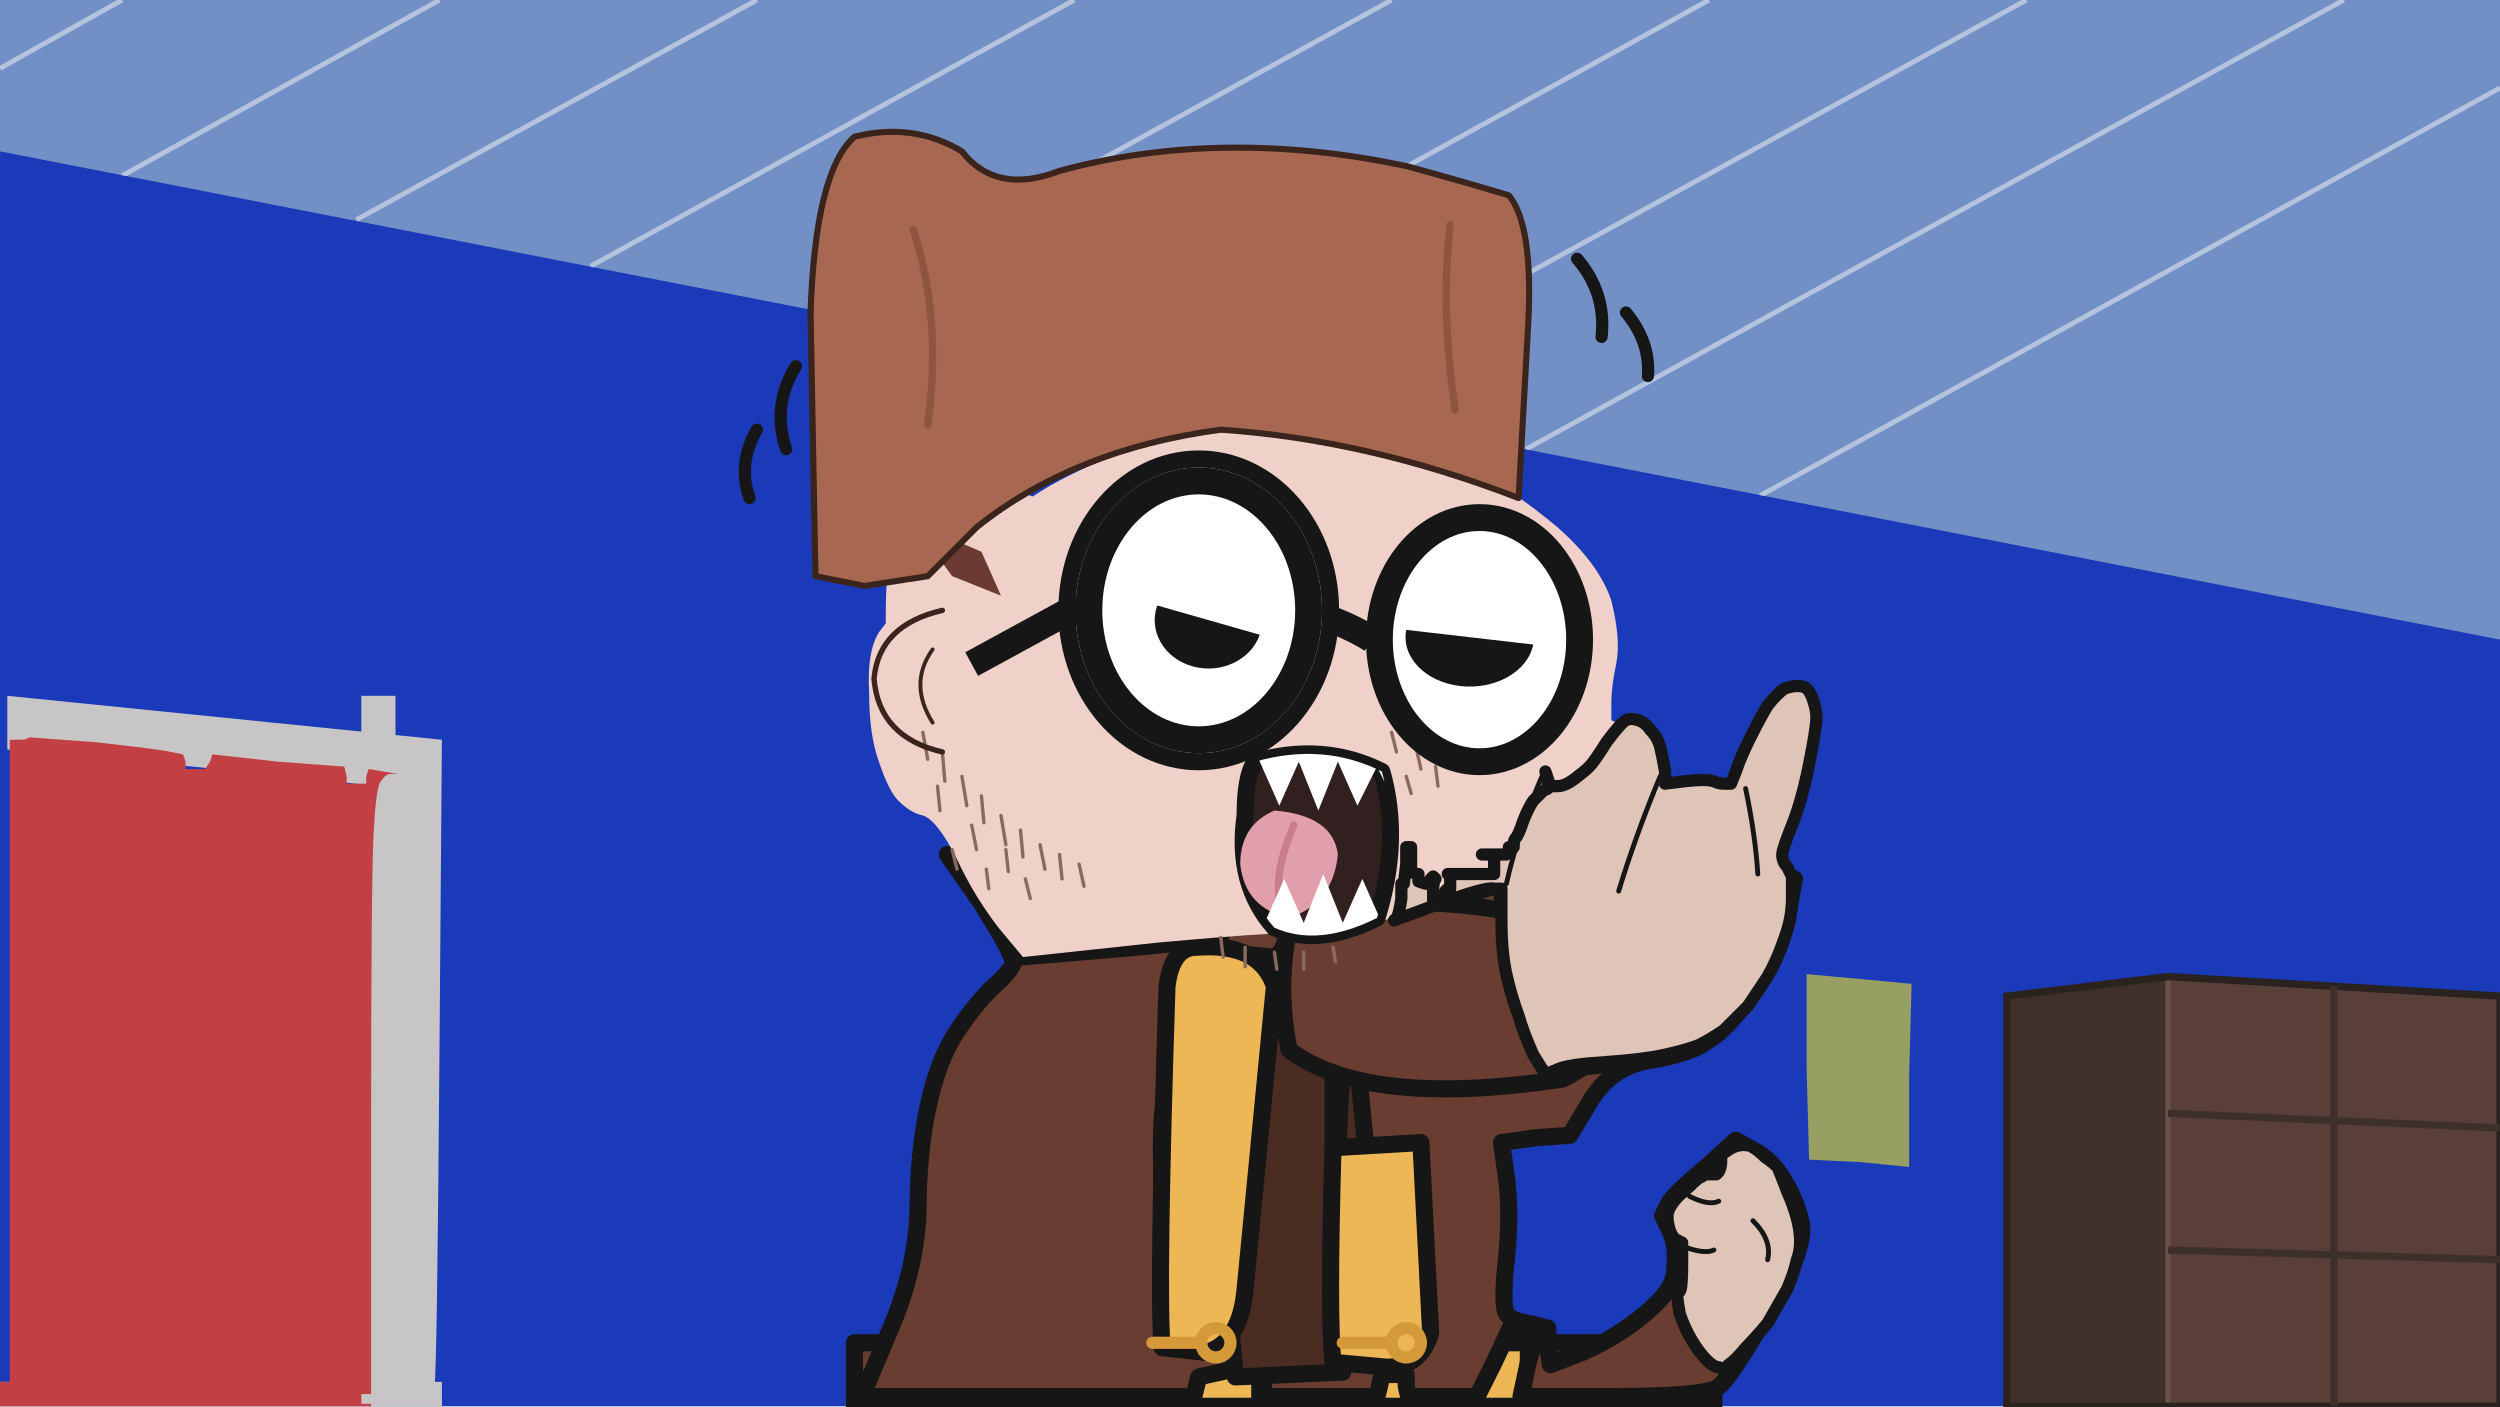
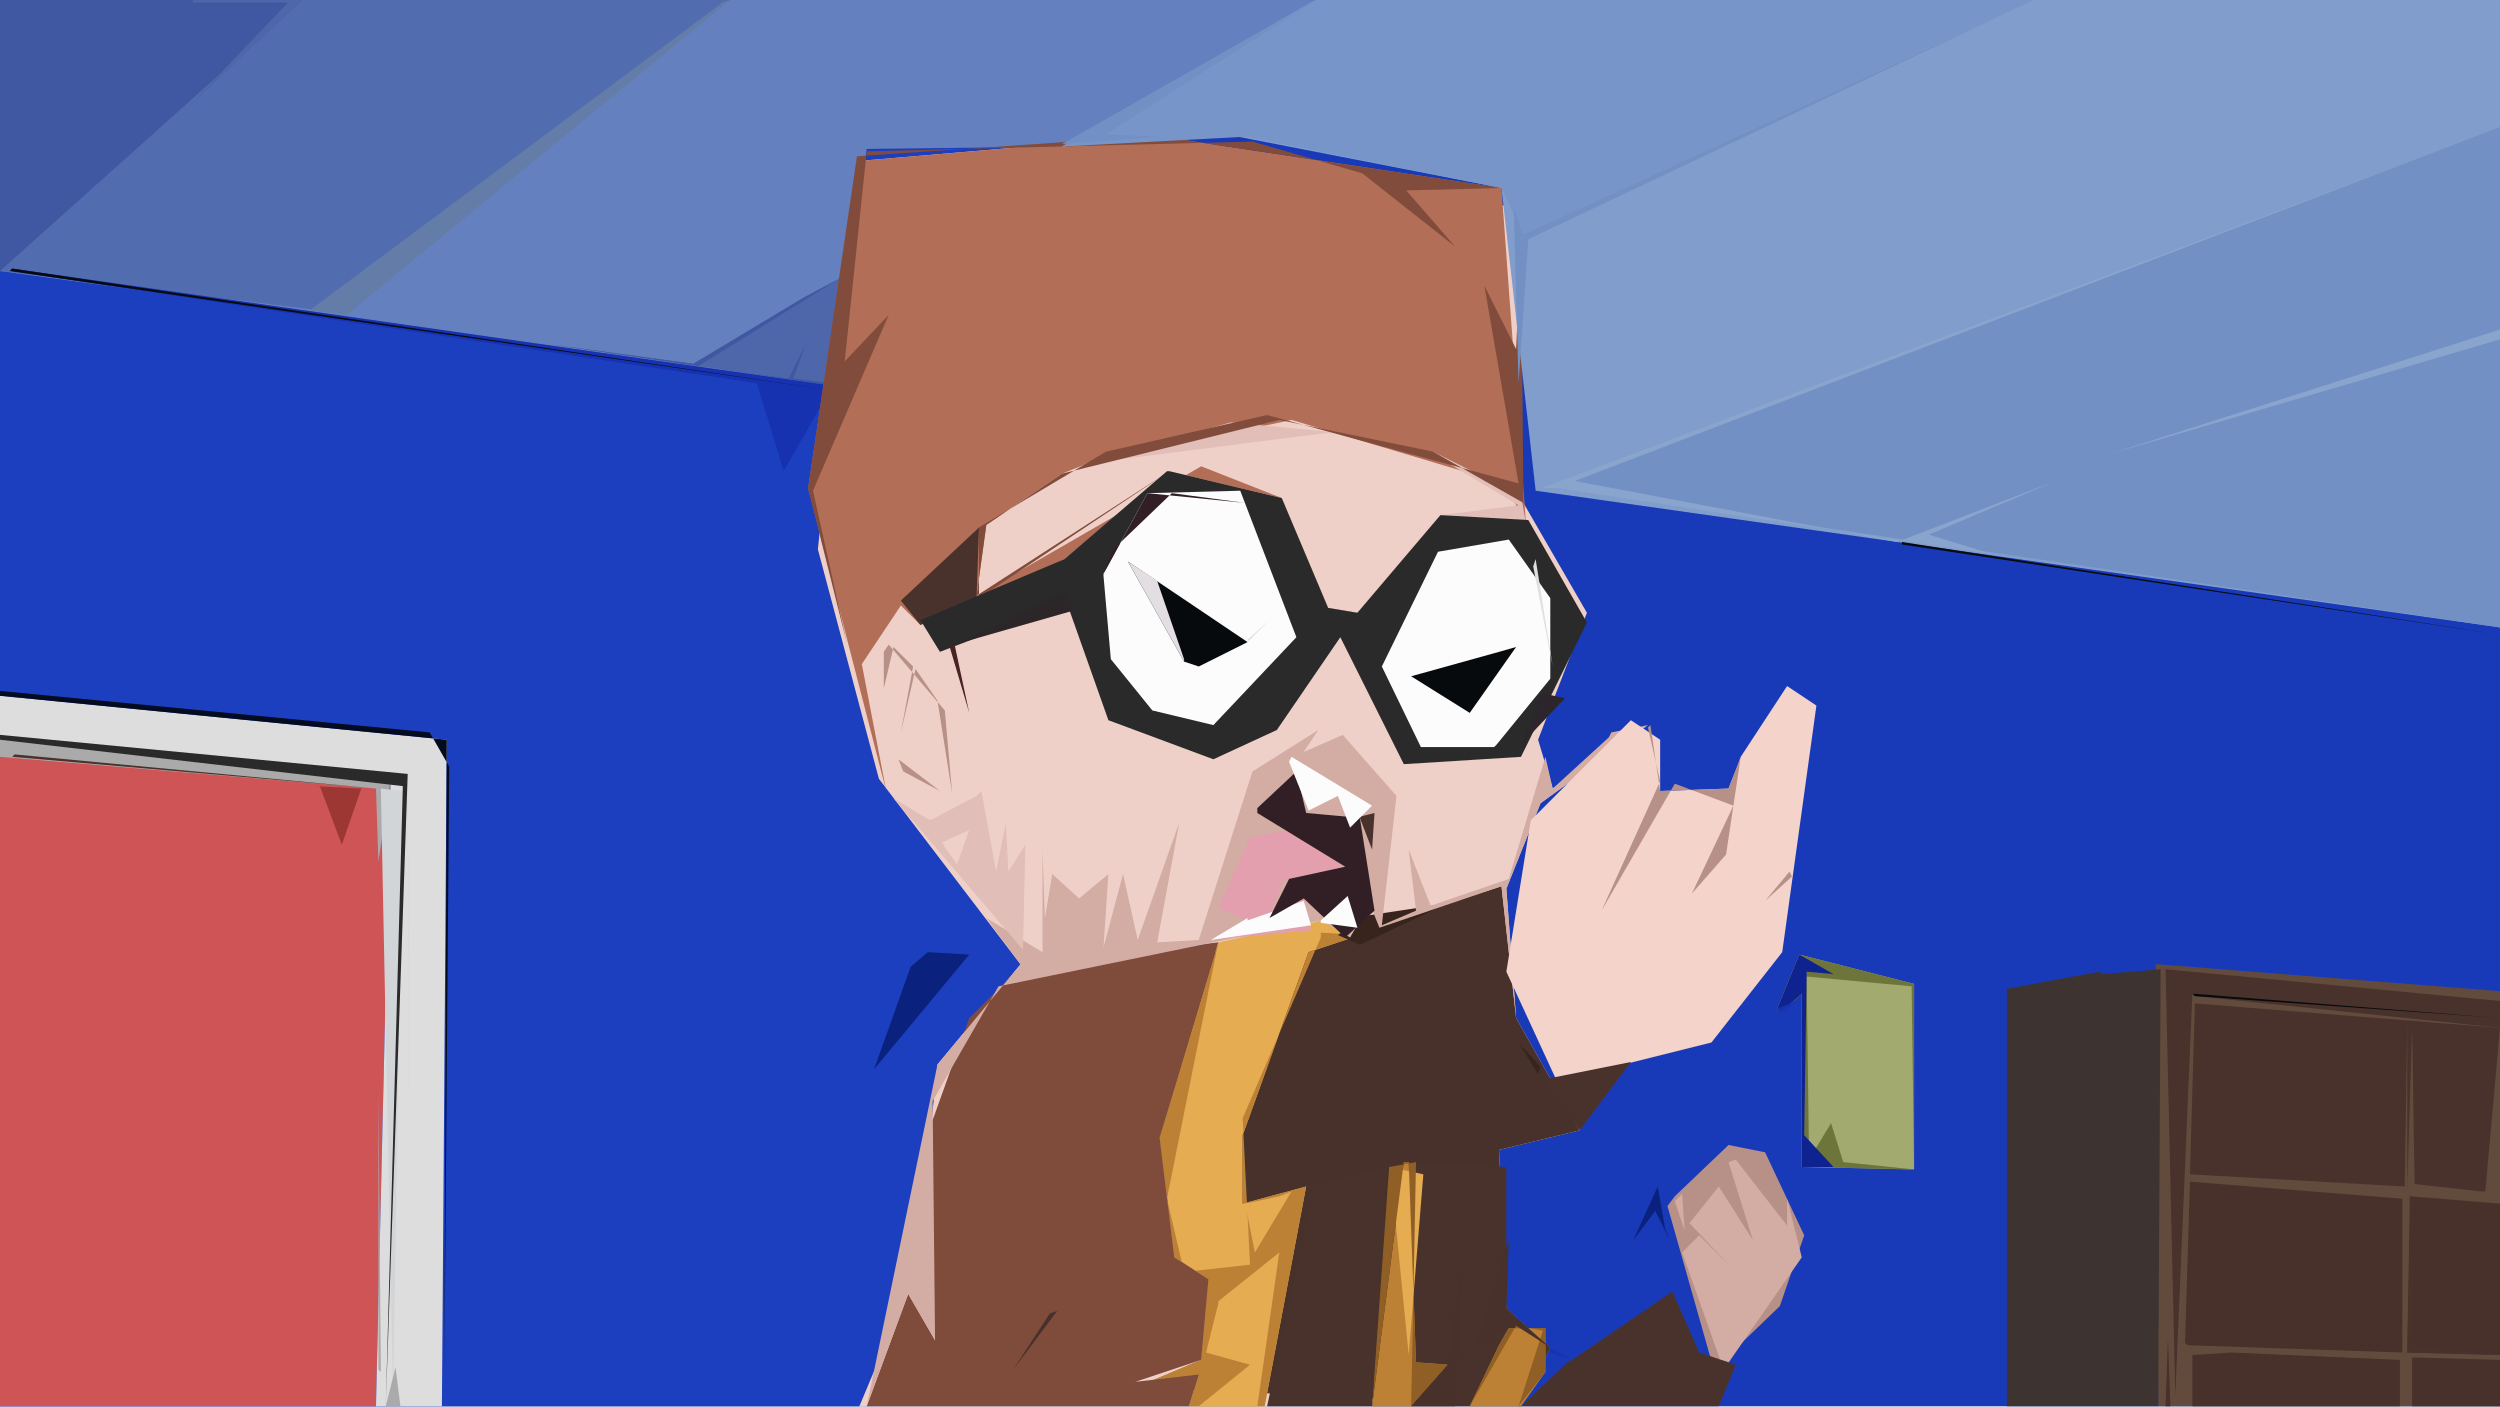
<svg xmlns="http://www.w3.org/2000/svg" viewBox="0 0 1024 576">
-   <defs>
-     <clipPath id="cc">
-       <path d="M0 0h1024v262L0 62z" />
-     </clipPath>
-     <path id="fp" d="M506 174Q507 173 526 174Q544 174 568 180Q592 187 606 194Q620 201 638 216Q655 231 660 246Q664 262 662 272Q660 281 660 288L660 295L662 296L664 296L664 346L663 396L644 400L625 405L625 414L625 422L621 410Q617 397 616 381L615 365L608 365Q600 365 575 374Q550 384 540 382Q531 381 475 386L419 392L409 380Q399 367 392 352Q384 336 378 334Q373 333 368 328Q364 324 360 312Q356 301 356 284Q355 267 360 259Q366 251 368 250L369 248L376 257L383 266L390 266Q397 266 402 262Q408 257 408 250L408 243L404 242L400 242L403 228Q406 213 430 199Q455 185 480 180Q506 174 506 174Z" />
-     <path id="mp" d="M514 312Q542 304 566 316Q574 344 564 376Q540 388 522 380Q506 362 510 334Q510 318 514 312Z" />
-     <clipPath id="mc">
-       <use href="#mp" />
-     </clipPath>
-     <clipPath id="ll">
-       <ellipse cx="491" cy="250" rx="42" ry="50" />
-     </clipPath>
-     <clipPath id="rl">
-       <ellipse cx="606" cy="262" rx="38" ry="47" />
-     </clipPath>
-   </defs>
-   <path d="M0 0h1024v576H0z" fill="#1a3ab9" />
-   <path d="M0 566h181v10H0z" fill="#c8c5c6" />
-   <path d="M0 566h152v10H0z" fill="#c24043" />
-   <path d="M148 285h14v290h-14z" fill="#c8c5c6" />
-   <path d="M0 0h1024v262L0 62z" fill="#728fc6" />
-   <g fill="none" stroke="#b4c4de" stroke-width="2" clip-path="url(#cc)">
-     <path d="M0 28 50 0" />
-     <path d="M50 72 180 0" />
-     <path d="M146 90 310 0" />
-     <path d="M242 109 440 0" />
-     <path d="M337 128 570 0" />
-     <path d="M433 147 700 0" />
-     <path d="M529 165 830 0" />
-     <path d="M625 184 960 0" />
-     <path d="M721 203 1024 36" />
-   </g>
-   <path d="M3 286L3 285L92 294L181 303L180 432Q179 562 178 567L178 572L168 572L157 572L156 447L155 322L79 314L3 307L3 296Q3 286 3 286Z" fill="#c8c5c6" />
-   <path d="M12 302Q12 302 39 304Q66 307 70 308L75 309L76 312L76 315L80 315L84 315L86 312L87 309L114 312L141 314L142 318L142 321L146 321L150 321L150 318L151 315L157 316L163 317L160 317Q158 317 156 320Q154 322 153 342Q152 362 152 466L152 571L78 571L4 571L4 437L4 303L8 303Q11 303 12 302Z" fill="#c24043" />
-   <path d="M822 408 888 400 888 576 822 576Z" fill="#40302a" />
-   <path d="M888 400 1024 408 1024 576 888 576Z" fill="#584038" />
-   <path d="M888 400 888 576" fill="none" stroke="#6a5248" stroke-width="2" />
-   <path d="M822 408 888 400 1024 408 1024 576 822 576Z" fill="none" stroke="#2a221e" stroke-width="3" />
-   <g fill="none" stroke="#3d302a" stroke-width="3">
-     <path d="M956 404 956 576" />
-     <path d="M888 456 1024 462" />
-     <path d="M888 512 1024 516" />
-   </g>
-   <path d="M740 400L740 399L762 401L783 403L782 440L782 478L762 476L741 475L740 438Q740 400 740 400Z" fill="#979f62" />
-   <g stroke="#161616" stroke-width="7" stroke-linejoin="round">
-     <path d="M350 550h138v26H350z" fill="#693e31" />
-     <path d="M486 550h32v26h-32z" fill="#eeb755" />
-     <path d="M516 550h50v26h-50z" fill="#4a2c22" />
-     <path d="M562 550h20v26h-20z" fill="#eeb755" />
-     <path d="M578 550h28v26h-28z" fill="#4a2c22" />
-     <path d="M602 550h28v26h-28z" fill="#eeb755" />
-     <path d="M626 550h76v26h-76z" fill="#4a2c22" />
-     <path d="M518 331L526 320L528 320L531 320L532 326L534 331L540 329L547 327L548 330L549 333L554 331L558 329L560 331Q563 333 564 356L564 378L590 370L615 362L616 380Q616 399 624 419L631 439L658 436Q686 432 694 428Q703 425 716 409Q729 393 732 376L735 360L732 376Q729 392 718 407Q707 422 700 426Q694 431 678 434Q661 436 652 450L643 465L629 466L615 468L617 482Q619 497 617 516Q615 534 617 538Q619 541 626 542L634 544L634 552L635 559L648 554Q662 548 674 538Q686 528 686 520Q687 511 684 504L681 498L684 492Q688 487 700 477L711 467L718 471Q726 475 731 484Q736 492 738 502Q739 513 724 538Q709 564 704 568Q699 572 661 572L623 572L626 558L630 544L624 544L619 543L612 558L605 572L591 572L577 572L576 568L576 563L571 563L566 563L565 568L564 572L540 572L517 572L520 546L524 521L520 521Q516 521 506 523L496 525L494 539L493 553L500 552L506 552L507 556L508 560L500 562L491 564L490 568L489 572L421 572L353 572L364 546Q375 521 376 497Q376 473 380 454Q384 435 391 424Q398 413 406 405Q415 397 415 394Q415 391 402 370L388 350L403 371L418 392L454 389Q491 386 492 384L493 383L496 384L499 386L489 410Q479 435 477 449Q475 463 476 482Q477 502 481 512L485 523L499 522L513 521L513 517L513 513L518 511Q523 509 526 499L530 489L519 490L508 491L511 464Q514 438 525 414Q536 390 546 387L555 384L554 378L553 371L545 375L537 379L536 374L535 370L528 373L520 376L524 368L527 360L536 362L545 364L548 361L551 358L550 352Q549 347 543 343Q537 339 523 340L509 342L518 331Z" fill="#693e31" />
-     <path d="M500 378Q513 374 526 380Q528 388 522 392L500 390Z" fill="#693e31" />
-     <path d="M508 394L552 394 560 476 550 562 506 564 498 478Z" fill="#4a2c22" />
-     <path d="M490 388Q516 386 522 404L510 528Q508 550 494 554L476 552Q474 528 478 404Q480 388 490 388Z" fill="#eeb755" />
-     <path d="M546 392L574 394 572 432 550 430 548 470L582 468 586 546Q582 560 568 560L546 558Q544 540 546 470Z" fill="#eeb755" />
-     <g fill="none" stroke="#d49a3a" stroke-width="5" stroke-linecap="round">
-       <path d="M472 550h20" />
-       <circle cx="498" cy="550" r="6" />
-     </g>
-     <g fill="none" stroke="#d49a3a" stroke-width="5" stroke-linecap="round">
-       <path d="M550 550h20" />
-       <circle cx="576" cy="550" r="6" />
-     </g>
-     <path d="M530 372Q620 362 668 392Q676 424 640 442Q560 454 528 430Q522 400 530 372Z" fill="#693e31" />
-     <use href="#fp" fill="#f0d1c9" stroke="none" />
-     <path d="M370 200Q358 240 366 290Q380 312 430 300Q452 268 444 220Q420 190 370 200Z" fill="#f0d1c9" stroke="none" />
-     <ellipse cx="491" cy="250" rx="54" ry="62" fill="#f0d1c9" />
-     <path d="M374 214L402 226 410 244 390 236Z" fill="#6b3a32" stroke="none" />
-     <path d="M378 300l2 11M386 308l1 12M394 318l2 12M402 326l1 11M410 334l2 12M418 340l1 11M426 346l2 10M434 350l1 10M442 354l2 9M384 322l1 10M398 338l2 10M412 348l1 9M390 348l2 8M404 356l1 8M420 360l2 8M500 384l1 8M510 388l0 8M522 390l1 7M534 390l0 7M546 388l1 6M570 300l2 8M580 306l2 9M588 314l1 8M576 318l2 7" fill="none" stroke="#8a6a5e" stroke-width="1.4" stroke-linecap="round" />
-     <path d="M514 312Q542 304 566 316Q574 344 564 376Q540 388 522 380Q506 362 510 334Q510 318 514 312Z" fill="#31201f" />
-     <path d="M522 332Q546 334 548 350Q546 370 528 376Q510 372 508 354Q508 338 522 332Z" fill="#e19eab" stroke="none" />
-     <path d="M530 338Q522 356 524 370" fill="none" stroke="#c87d8c" stroke-width="3" stroke-linecap="round" />
-     <g clip-path="url(#mc)">
-       <path d="M516 312 524 330 532 312 540 332 548 312 556 330 564 314 570 326 572 308 514 306Z" fill="#fff" stroke="none" />
-       <path d="M518 378 526 360 534 378 542 358 550 378 558 360 566 378 570 368 570 384 516 384Z" fill="#fff" stroke="none" />
-     </g>
-   </g>
-   <path d="M334 236L332 128Q334 70 350 56Q374 50 394 62Q408 80 434 70Q500 52 576 68Q598 74 618 80Q628 92 626 132L622 204Q560 180 500 176Q440 184 400 216L380 236 354 240 334 236Z" fill="#a76751" stroke="#3a241c" stroke-width="2.5" stroke-linejoin="round" />
-   <g fill="none" stroke="#8f5540" stroke-width="3" stroke-linecap="round">
-     <path d="M374 94q12 36 6 80" />
-     <path d="M594 92q-4 34 2 76" />
-   </g>
-   <path d="M386 250Q360 256 358 278Q360 302 386 308" fill="none" stroke="#3a241c" stroke-width="2.2" stroke-linecap="round" />
-   <g fill="none" stroke="#3a241c" stroke-width="1.6" stroke-linecap="round">
-     <path d="M382 266Q372 280 382 296" />
-   </g>
-   <ellipse cx="491" cy="250" rx="44" ry="52" fill="#fff" />
-   <ellipse cx="606" cy="262" rx="40" ry="49" fill="#fff" />
-   <g clip-path="url(#ll)" fill="#161616" stroke="none">
-     <path d="M474 248A20 18 0 0 0 516 260Z" />
-   </g>
-   <g clip-path="url(#rl)" fill="#161616" stroke="none">
-     <path d="M576 258A26 20 0 0 0 628 264Z" />
-   </g>
-   <g fill="none" stroke="#161616" stroke-width="11">
-     <ellipse cx="491" cy="250" rx="45" ry="53" />
-     <ellipse cx="606" cy="262" rx="41" ry="50" />
-     <path d="M546 254q10 4 16 8" />
-     <path d="M442 248 398 272" />
-   </g>
-   <path d="M731 282Q734 281 736 281Q739 281 740 282Q742 284 743 288Q744 291 744 294Q744 298 741 313Q738 328 734 338Q730 348 730 350Q730 353 732 355Q733 357 734 359Q734 361 734 368Q734 376 731 384Q728 393 724 400Q720 406 716 412Q711 417 706 422Q700 426 696 428Q691 430 682 432Q673 434 658 435Q642 436 638 438L633 440L628 432Q624 423 622 416Q619 408 617 399Q615 390 615 377L615 364L612 364Q609 363 590 370L571 377L572 376Q573 375 574 368L574 362L574 362L575 362L576 354L576 347L577 347L578 347L578 352L578 357L580 358L581 358L581 360L581 361L584 362L586 362L586 360L587 359L588 360L588 360L588 360Q587 361 587 365L587 369L590 369L592 369L592 367L592 365L593 364L594 364L594 361L594 358L594 358L593 358L602 358L612 358L612 354L612 351L610 350L607 350L612 350L617 350L618 348L618 347L619 347L620 347L620 346Q620 344 621 343Q622 342 624 336Q626 331 628 328Q631 325 632 324L634 323L634 320L633 316L634 319L635 322L638 322Q641 322 645 319Q649 316 651 314Q653 312 658 304Q664 296 666 295Q668 294 671 295Q674 296 676 299Q679 302 680 306Q681 310 682 316L682 321L690 320Q699 319 702 320Q704 321 706 321L709 321L711 316Q713 310 717 302Q721 294 724 289Q728 284 731 282Z" fill="#dec5b7" stroke="#161616" stroke-width="5" stroke-linejoin="round" />
-   <g fill="none" stroke="#161616" stroke-width="2" stroke-linecap="round">
-     <path d="M632 317Q622 340 617 362" />
-     <path d="M680 318Q670 342 663 365" />
-     <path d="M715 323Q719 342 720 358" />
-   </g>
-   <path d="M708 471Q711 469 714 469Q717 469 718 470Q720 471 723 474Q726 476 728 478Q729 480 732 488Q736 497 737 504Q738 511 736 516Q735 521 732 528Q728 535 724 542Q719 548 715 552Q711 557 708 559L706 561L704 560Q702 560 699 557Q696 554 693 549Q690 544 688 538Q687 532 687 531Q687 530 688 529Q689 528 689 518L689 509L687 508Q685 507 684 504Q683 501 683 498Q683 496 685 493Q687 490 692 486Q696 482 697 482Q698 481 700 481L703 481L704 480Q705 478 705 476L705 473L708 471Z" fill="#dec5b7" stroke="#161616" stroke-width="5" stroke-linejoin="round" />
-   <g fill="none" stroke="#161616" stroke-width="2" stroke-linecap="round">
-     <path d="M692 490q8 4 12 2" />
-     <path d="M688 510q10 4 14 2" />
-     <path d="M718 500q8 8 6 16" />
-   </g>
-   <g fill="none" stroke="#161616" stroke-width="5" stroke-linecap="round">
-     <path d="M326 150q-10 16-4 34" />
-     <path d="M310 176q-8 14-3 28" />
-     <path d="M646 106q12 14 10 32" />
-     <path d="M666 128q10 12 9 26" />
-   </g>
+   <path d="M0 0L1024 0L1024 576L0 576L0 0Z" fill="#183ab9" />
+   <path d="M0 0L539 0L438 60L351 66L335 225L360 319L418 395L384 436L375 521L352 576L0 576L0 0Z" fill="#1b3fbf" />
+   <path d="M0 0L539 0L438 60L355 61L341 158L0 111L0 0Z" fill="#6580be" />
+   <path d="M0 0L299 0L130 127L0 111L0 0Z" fill="#526cb0" />
+   <path d="M0 0L124 0L0 111L0 0Z" fill="#4058a1" />
+   <path d="M79 0L124 0L76 45L118 1L79 1L79 0ZM344 114L341 158L225 141L284 149L329 122L344 114Z" fill="#4e67ab" />
+   <path d="M344 114L286 150L323 155L330 141L325 155L341 157L343 142L341 158L225 141L284 149L329 122L344 114Z" fill="#4058a1" />
+   <path d="M299 0L142 129L127 127L296 1L299 0Z" fill="#637da8" />
+   <path d="M286 147L300 139L286 147Z" fill="#89a5cd" />
+   <path d="M0 303L160 319L154 576L0 576L0 303Z" fill="#ce5455" />
+   <path d="M0 303L160 319L155 353L154 323L0 310L0 303Z" fill="#aaaaab" />
+   <path d="M6 309L154 323L5 310L6 309ZM154 329L154 576L154 335L154 329Z" fill="#4a322c" />
+   <path d="M129 322L148 323L140 346L131 322L129 322Z" fill="#9d3733" />
+   <path d="M0 285L183 303L181 576L154 576L160 319L0 303L0 285Z" fill="#ddd" />
+   <path d="M156 323L165 324L161 574L156 323L156 323Z" fill="#d2d5d7" />
+   <path d="M155 561L155 446L156 562L155 561Z" fill="#aaaaab" />
+   <path d="M0 301L167 317L158 576L165 322L0 303L0 301Z" fill="#2a2a2a" />
+   <path d="M158 576L162 560L164 576L158 576ZM167 317L168 576L167 323L167 317Z" fill="#aaaaab" />
+   <path d="M5 110L341 158L321 193L310 157L4 111L5 110Z" fill="#1632b1" />
+   <path d="M5 110L341 160L4 111L5 110Z" fill="#070a0c" />
+   <path d="M0 283L176 300L184 314L182 562L183 303L0 285L0 283Z" fill="#030b20" />
+   <path d="M380 390L397 391L358 438L373 396L380 390Z" fill="#0b217e" />
+   <path d="M476 56L620 85L624 206L650 251L630 303L636 323L675 297L631 329L617 364L621 417L647 463L614 471L617 536L635 552L623 576L352 576L375 521L384 436L418 395L360 319L335 225L351 66L468 56L476 56Z" fill="#efd0c8" />
+   <path d="M476 56L615 77L625 214L590 211L556 251L544 249L525 204L479 193L436 229L377 256L369 248L353 272L363 324L331 200L351 66L468 56L476 56Z" fill="#b26e56" />
+   <path d="M445 190L529 172L616 198L625 214L590 211L556 251L544 249L525 204L492 191L400 244L404 215L435 194L445 190Z" fill="#efd0c8" />
+   <path d="M445 190L504 173L546 177L444 190L445 190ZM587 185L623 203L625 214L590 211L622 207L587 186L587 185Z" fill="#e1beb8" />
+   <path d="M623 97L624 206L587 185L524 172L435 194L404 215L400 244L479 193L401 245L401 216L453 185L519 170L622 198L608 117L621 143L623 99L623 97ZM476 56L615 77L576 78L596 101L558 71L513 58L355 62L346 148L364 129L333 201L347 264L331 200L351 64L468 56L476 56Z" fill="#824c3c" />
+   <path d="M401 216L400 245L377 256L369 246L400 217L401 216Z" fill="#4a322c" />
+   <path d="M593 370L615 363L621 417L647 463L614 471L617 536L635 552L623 576L466 568L492 557L495 524L481 515L475 466L497 390L587 372L593 370Z" fill="#47312a" />
+   <path d="M541 377L557 383L536 390L509 465L509 493L535 486L518 576L487 576L491 563L466 568L492 557L495 524L481 515L475 466L499 386L540 377L541 377Z" fill="#e6ac51" />
+   <path d="M541 382L557 383L536 390L509 465L509 493L535 486L518 576L487 576L491 563L466 568L492 557L495 524L481 515L475 466L499 386L478 491L485 521L512 518L509 458L541 384L541 382Z" fill="#bd8136" />
+   <path d="M499 533L524 513L515 576L491 576L512 559L494 554L499 534L499 533ZM529 488L514 513L510 493L524 490L529 488Z" fill="#e6ac51" />
+   <path d="M541 377L519 383L540 377L541 377Z" fill="#e2dee2" />
+   <path d="M577 476L617 478L617 536L635 552L623 576L562 576L575 476L577 476Z" fill="#4a322c" />
+   <path d="M577 476L580 558L593 559L578 576L562 576L575 476L577 476Z" fill="#bd8136" />
+   <path d="M569 478L583 481L577 555L570 484L569 478Z" fill="#e6ac51" />
+   <path d="M577 476L580 558L593 559L578 576L580 476L569 478L562 576L575 476L577 476Z" fill="#905f25" />
+   <path d="M618 544L633 544L633 562L623 576L602 576L614 551L618 544Z" fill="#bd8136" />
+   <path d="M618 544L633 544L633 562L622 576L632 545L621 543L602 576L614 551L618 544Z" fill="#905f25" />
+   <path d="M600 498L596 576L578 576L593 559L600 508L600 498ZM618 544L604 552L618 508L617 536L635 552L621 543L618 544Z" fill="#47312a" />
+   <path d="M536 486L568 478L562 576L519 576L538 488L536 486Z" fill="#4a322c" />
+   <path d="M560 375L593 370L557 387L548 383L559 374L560 375Z" fill="#37251d" />
+   <path d="M559 374L548 383L559 375L559 374Z" fill="#e2dee2" />
+   <path d="M635 443L644 465L634 444L635 443Z" fill="#4a322c" />
+   <path d="M630 440L622 427L631 437L630 440Z" fill="#37251d" />
+   <path d="M479 193L525 204L544 249L556 251L590 211L626 213L650 255L623 310L575 313L549 261L523 299L497 311L454 295L437 247L385 267L377 254L436 229L478 193L479 193Z" fill="#2a2a2a" />
+   <path d="M612 306L582 306L566 273L589 226L618 221L635 245L635 278L613 305L612 306Z" fill="#fcfcfc" />
+   <path d="M621 265L602 292L578 277L614 267L621 265Z" fill="#070a0c" />
+   <path d="M632 284L641 286L624 304L631 285L632 284Z" fill="#2c252c" />
+   <path d="M629 229L636 273L628 232L629 229Z" fill="#e2dee2" />
+   <path d="M436 241L440 250L391 264L436 243L436 241Z" fill="#2c2629" />
+   <path d="M452 235L470 202L508 201L531 261L497 297L472 291L455 270L452 236L452 235Z" fill="#fcfcfc" />
+   <path d="M452 235L470 202L510 206L480 202L456 225L452 235Z" fill="#321e25" />
+   <path d="M485 271L462 230L511 263L491 273L485 271Z" fill="#070a0c" />
+   <path d="M485 271L462 230L509 261L474 238L485 270L485 271ZM511 262L520 254L511 263L511 262Z" fill="#e2dee2" />
+   <path d="M355 576L372 530L383 549L378 470L397 417L419 395L499 386L475 466L481 515L495 524L492 557L465 566L491 563L487 576L355 576Z" fill="#7f4b3b" />
+   <path d="M433 537L415 561L430 538L433 537Z" fill="#47312a" />
+   <path d="M660 300L675 297L631 329L617 364L621 417L615 363L565 380L561 370L553 384L541 377L409 404L382 451L383 549L372 530L355 576L384 436L418 395L404 376L427 390L427 348L428 376L431 358L442 368L454 358L452 388L460 358L466 385L483 337L474 386L491 385L513 316L540 299L534 308L550 301L572 326L566 379L580 373L577 348L586 371L618 360L633 310L636 323L659 302L660 300Z" fill="#d3aca4" />
+   <path d="M511 377L499 372L512 343L533 339L550 354L545 364L513 357L526 360L519 377L534 368L537 381L496 385L511 376L511 377Z" fill="#e39fad" />
+   <path d="M511 377L534 369L537 379L496 385L511 376L511 377Z" fill="#fcfcfc" />
+   <path d="M515 331L531 316L535 333L557 335L563 373L551 384L534 368L520 376L528 360L551 355L515 333L515 331Z" fill="#321e25" />
+   <path d="M541 377L552 367L556 380L541 378L541 377Z" fill="#fcfcfc" />
+   <path d="M555 335L563 333L562 348L557 335L555 335Z" fill="#4a322c" />
+   <path d="M529 310L562 330L553 339L548 326L536 332L528 312L529 310Z" fill="#fcfcfc" />
+   <path d="M402 324L408 357L412 337L413 357L420 346L419 389L366 327L381 336L400 326L402 324Z" fill="#e1beb8" />
+   <path d="M386 345L397 340L392 354L387 347L386 345Z" fill="#efd0c8" />
+   <path d="M391 264L397 292L389 265L391 264Z" fill="#492225" />
+   <path d="M364 264L387 291L390 325L384 287L375 274L369 300L374 273L366 265L362 282L362 267L364 264ZM368 311L385 324L370 316L368 311Z" fill="#b79188" />
+   <path d="M539 0L1024 0L1024 257L629 201L615 77L502 55L435 60L537 1L539 0Z" fill="#809dcc" />
+   <path d="M631 200L1024 52L1024 257L638 200L631 200Z" fill="#7390c4" />
+   <path d="M631 200L1024 52L645 197L777 222L842 197L790 219L816 227L638 200L631 200ZM1024 139L864 186L1024 135L1024 139Z" fill="#89a5cd" />
+   <path d="M539 0L833 0L624 96L615 77L510 56L435 60L537 1L539 0Z" fill="#7795c8" />
+   <path d="M539 0L453 55L476 56L435 59L537 1L539 0ZM833 0L626 98L622 157L620 85L624 96L831 1L833 0Z" fill="#7390c4" />
+   <path d="M884 395L1024 406L1024 576L884 576L883 395L884 395Z" fill="#624b3d" />
+   <path d="M1016 488L989 485L988 421L986 487L986 419L985 486L897 481L899 411L1024 421L1018 488L1016 488Z" fill="#4a322c" />
+   <path d="M987 490L1024 493L1024 555L986 554L987 495L987 490Z" fill="#47312a" />
+   <path d="M987 508L989 552L1024 555L986 554L987 508ZM898 407L891 572L887 397L1024 410L1024 421L899 408L898 407Z" fill="#4a322c" />
+   <path d="M898 407L1024 417L899 408L898 407Z" fill="#070a0c" />
+   <path d="M898 576L898 555L914 554L983 557L983 576L898 576ZM988 556L1024 557L1024 576L988 576L988 558L988 556ZM887 576L888 548L889 576L887 576ZM895 550L897 484L984 491L984 554L896 551L895 550Z" fill="#47312a" />
+   <path d="M713 310L732 281L744 289L730 390L701 427L661 437L647 463L617 398L627 336L668 295L680 303L680 324L708 323L712 313L713 310Z" fill="#f3d3ca" />
+   <path d="M633 442L668 435L647 463L633 441L633 442Z" fill="#4a322c" />
+   <path d="M676 297L680 324L708 323L713 310L707 350L693 366L710 330L686 321L656 373L680 320L675 298L676 297ZM734 359L723 369L733 357L734 359Z" fill="#b79188" />
+   <path d="M861 399L885 397L884 576L822 576L822 405L860 398L861 399Z" fill="#3d3431" />
+   <path d="M686 490L708 469L723 472L739 506L729 535L702 561L683 494L686 490Z" fill="#b79188" />
+   <path d="M711 475L732 502L732 491L738 515L706 561L689 513L696 506L709 519L692 501L704 486L718 508L708 476L711 475ZM689 489L690 504L686 492L689 489Z" fill="#d3aca4" />
+   <path d="M644 557L685 529L696 554L711 559L704 576L623 576L642 558L644 557Z" fill="#4a322c" />
+   <path d="M779 222L1024 260L779 223L779 222Z" fill="#070a0c" />
+   <path d="M684 508L678 496L669 508L679 486L682 503L684 508Z" fill="#0b217e" />
+   <path d="M635 552L644 557L635 554L635 552Z" fill="#1632b1" />
+   <path d="M728 413L737 391L784 403L784 479L738 478L738 407L729 415L728 413Z" fill="#a3aa6f" />
+   <path d="M728 413L737 391L784 403L784 479L783 404L740 400L741 475L750 460L755 476L784 479L738 478L738 407L729 415L728 413Z" fill="#6d753b" />
+   <path d="M728 413L737 391L751 399L740 398L739 465L751 478L738 478L738 407L729 415L728 413Z" fill="#0e238f" />
+   <path d="M728 413L736 410L729 415L728 413Z" fill="#1632b1" />
</svg>
